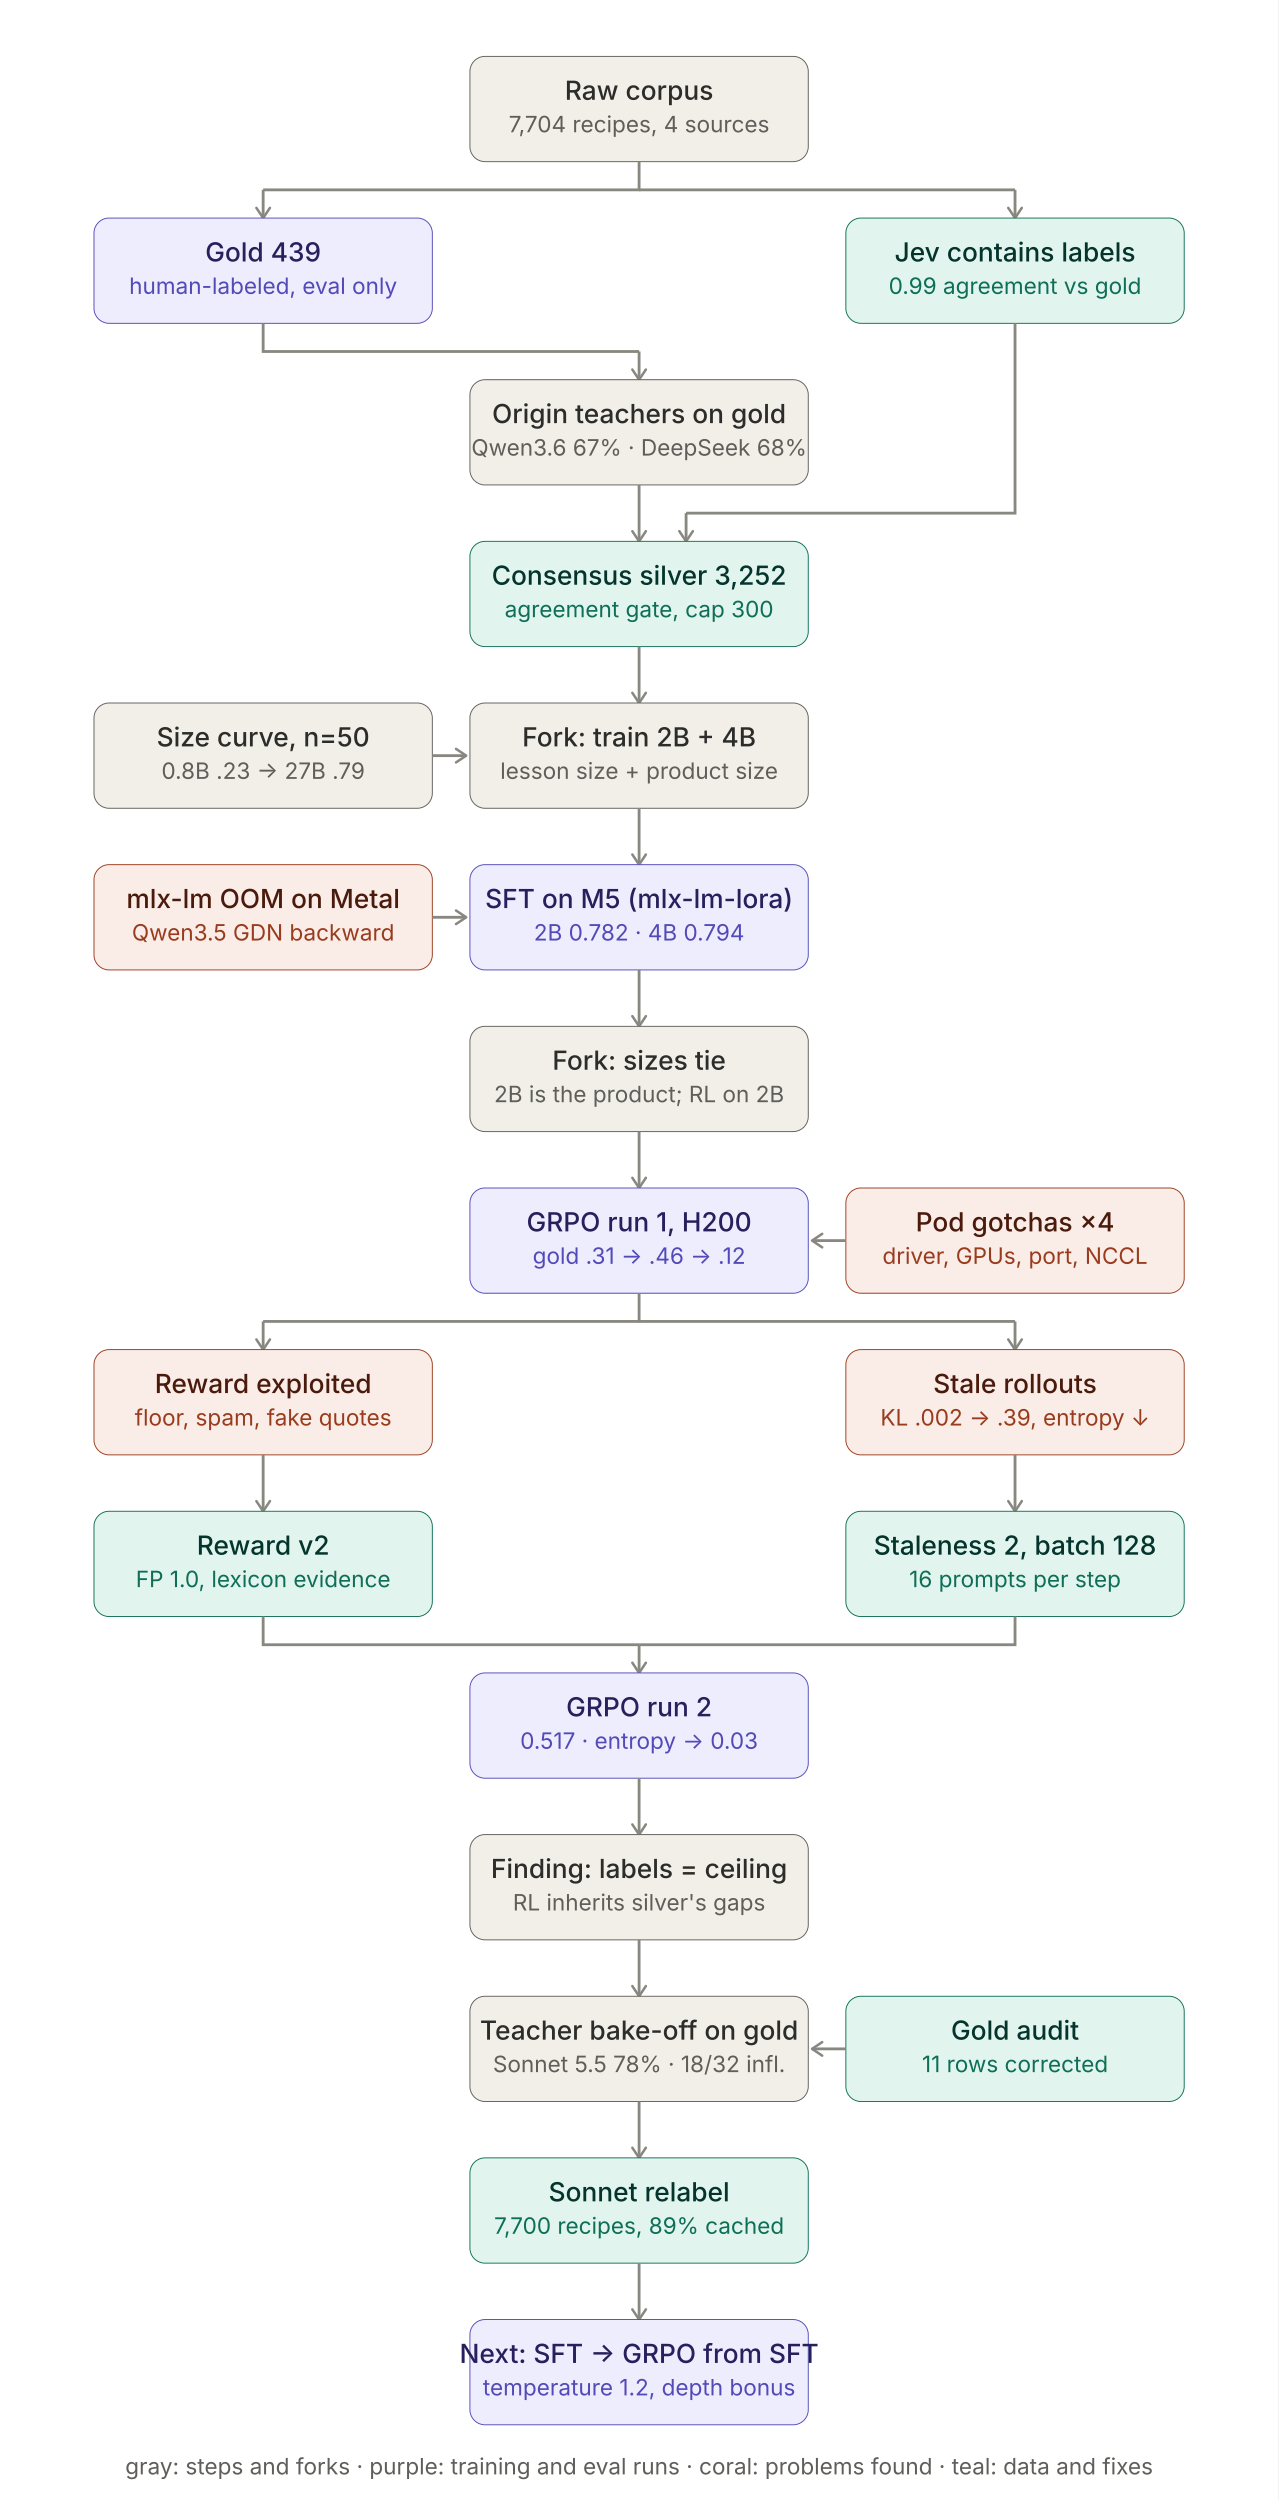
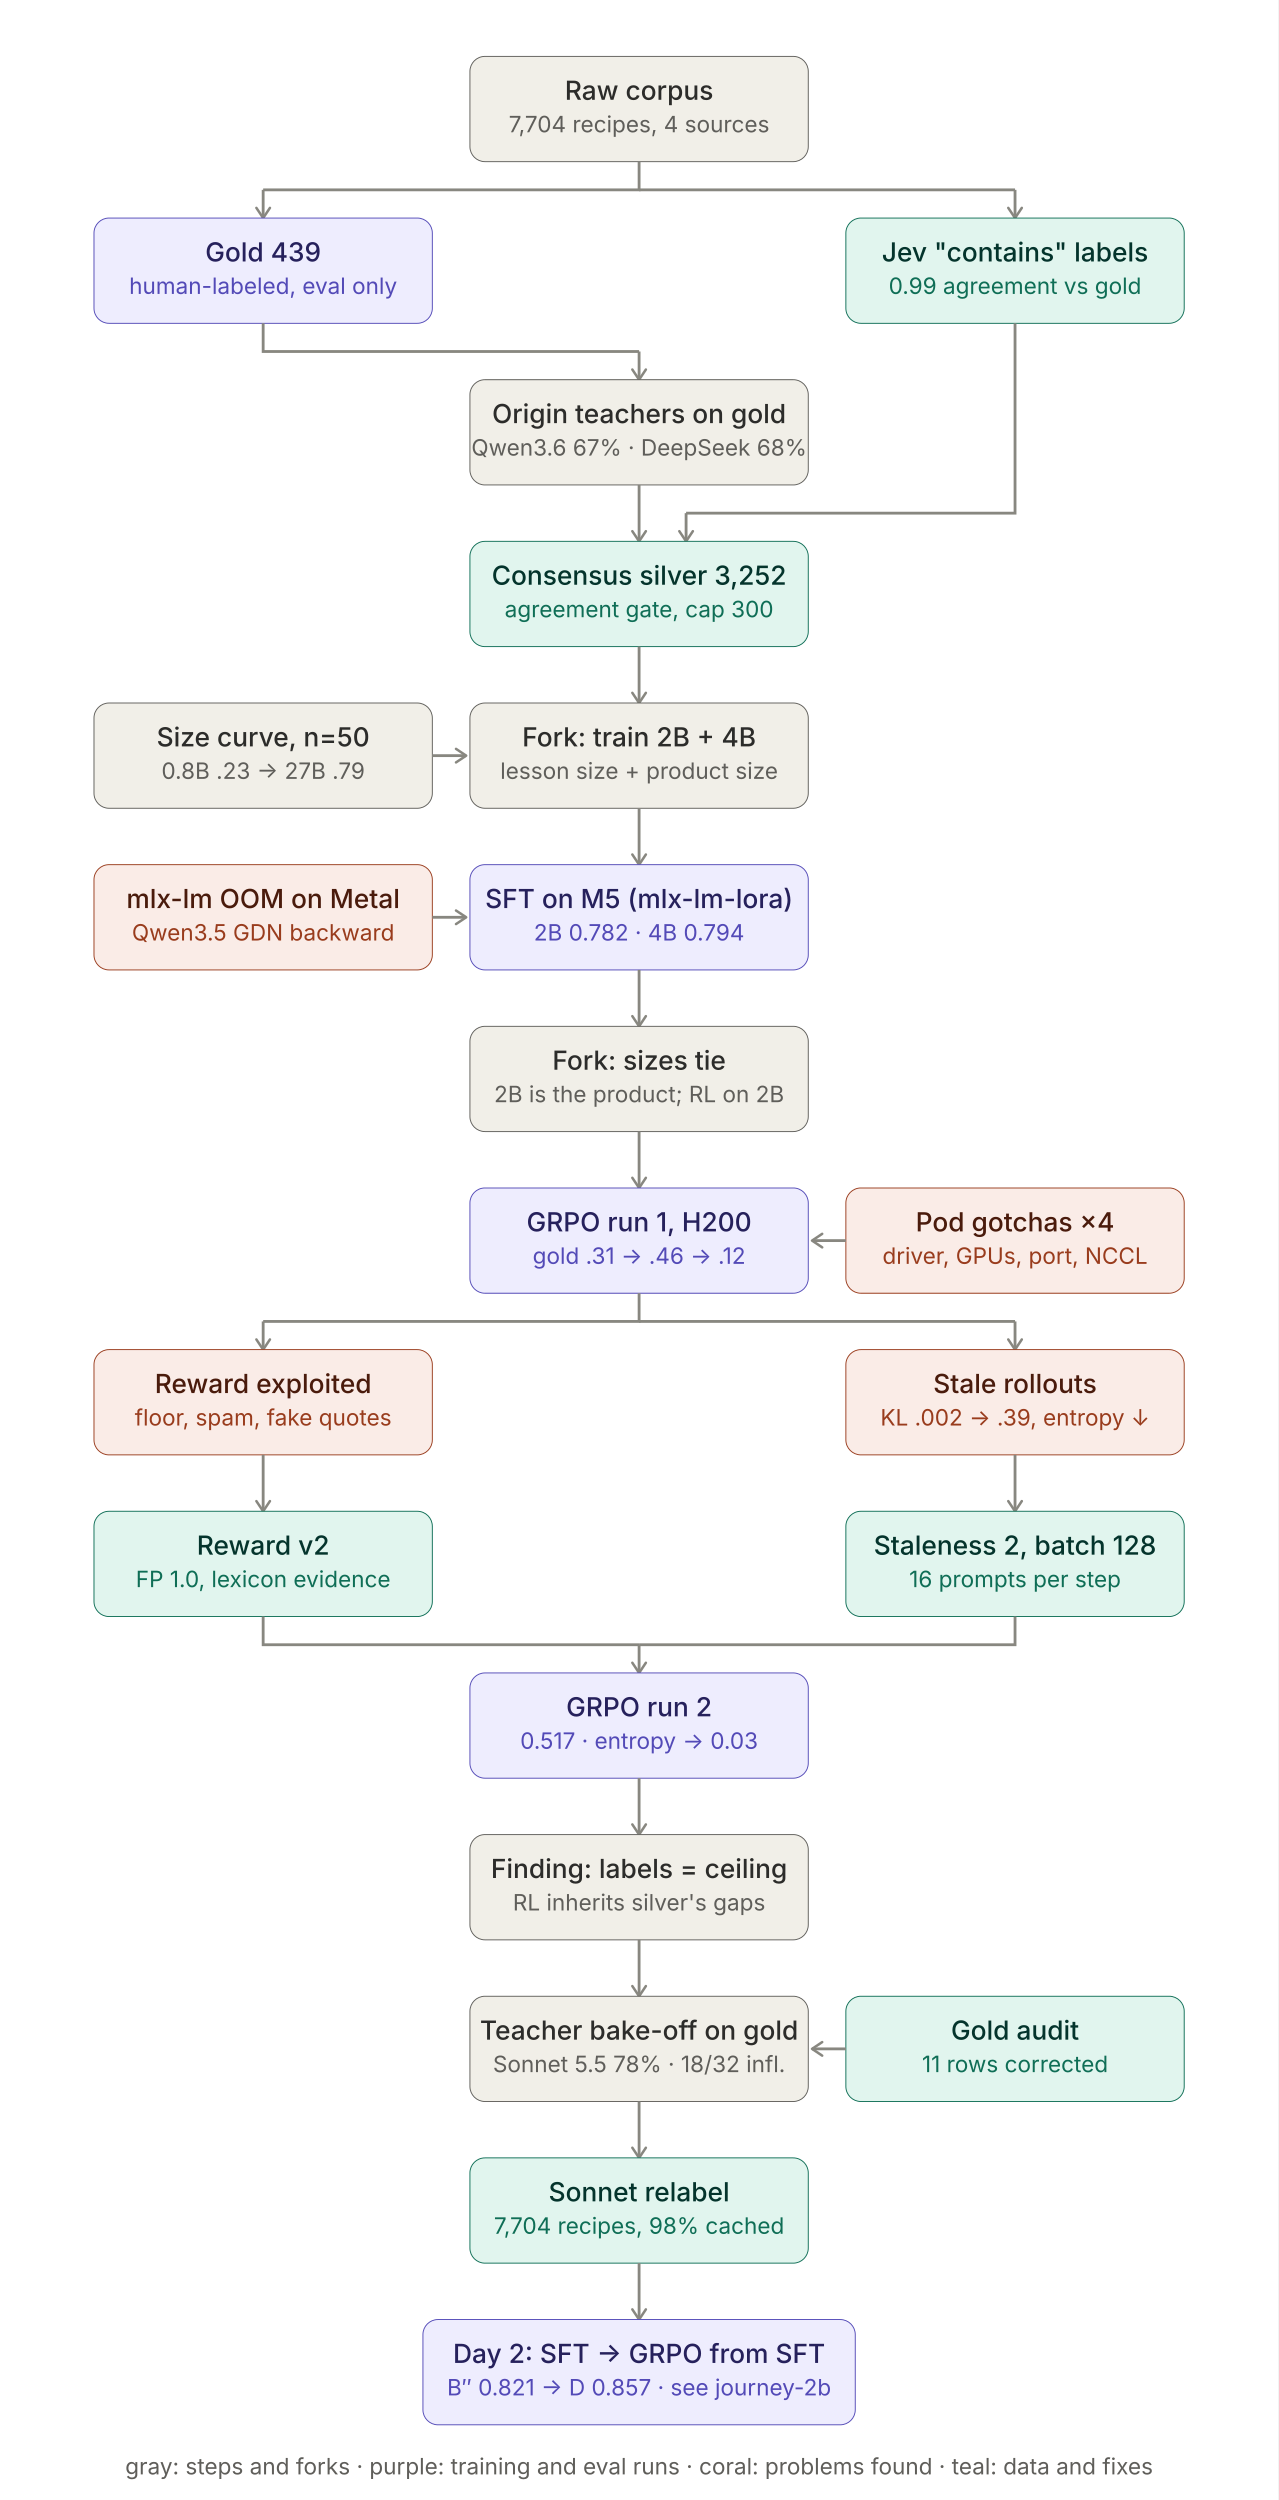
<svg xmlns="http://www.w3.org/2000/svg" width="680" height="1330" viewBox="0 0 680 1330" role="img">
  <rect width="680" height="1330" fill="#FFFFFF" />
  <defs>
    <marker id="arrow" viewBox="0 0 10 10" refX="8" refY="5" markerWidth="6" markerHeight="6" orient="auto-start-reverse">
      <path d="M2 1L8 5L2 9" fill="none" stroke="#888780" stroke-width="1.5" stroke-linecap="round" stroke-linejoin="round" />
    </marker>
  </defs>
  <g>
    <rect fill="#F1EFE8" stroke="#5F5E5A" x="250" y="30" width="180" height="56" rx="8" stroke-width="0.5" />
    <text style="font:500 14px -apple-system,Inter,Helvetica,Arial,sans-serif;fill:#2C2C2A" x="340" y="48" text-anchor="middle" dominant-baseline="central">Raw corpus</text>
    <text style="font:400 12px -apple-system,Inter,Helvetica,Arial,sans-serif;fill:#5F5E5A" x="340" y="66" text-anchor="middle" dominant-baseline="central">7,704 recipes, 4 sources</text>
  </g>
  <path d="M340 86 L340 101 L140 101" fill="none" stroke="#888780" stroke-width="1.5" />
  <line x1="140" y1="101" x2="140" y2="116" stroke="#888780" stroke-width="1.5" marker-end="url(#arrow)" />
  <path d="M340 101 L540 101" fill="none" stroke="#888780" stroke-width="1.5" />
  <line x1="540" y1="101" x2="540" y2="116" stroke="#888780" stroke-width="1.5" marker-end="url(#arrow)" />
  <g>
    <rect fill="#EEEDFE" stroke="#534AB7" x="50" y="116" width="180" height="56" rx="8" stroke-width="0.5" />
    <text style="font:500 14px -apple-system,Inter,Helvetica,Arial,sans-serif;fill:#26215C" x="140" y="134" text-anchor="middle" dominant-baseline="central">Gold 439</text>
    <text style="font:400 12px -apple-system,Inter,Helvetica,Arial,sans-serif;fill:#534AB7" x="140" y="152" text-anchor="middle" dominant-baseline="central">human-labeled, eval only</text>
  </g>
  <g>
    <rect fill="#E1F5EE" stroke="#0F6E56" x="450" y="116" width="180" height="56" rx="8" stroke-width="0.5" />
-     <text style="font:500 14px -apple-system,Inter,Helvetica,Arial,sans-serif;fill:#04342C" x="540" y="134" text-anchor="middle" dominant-baseline="central">Jev contains labels</text>
+     <text style="font:500 14px -apple-system,Inter,Helvetica,Arial,sans-serif;fill:#04342C" x="540" y="134" text-anchor="middle" dominant-baseline="central">Jev "contains" labels</text>
    <text style="font:400 12px -apple-system,Inter,Helvetica,Arial,sans-serif;fill:#0F6E56" x="540" y="152" text-anchor="middle" dominant-baseline="central">0.99 agreement vs gold</text>
  </g>
  <path d="M140 172 L140 187 L340 187" fill="none" stroke="#888780" stroke-width="1.5" />
  <line x1="340" y1="187" x2="340" y2="202" stroke="#888780" stroke-width="1.5" marker-end="url(#arrow)" />
  <g>
    <rect fill="#F1EFE8" stroke="#5F5E5A" x="250" y="202" width="180" height="56" rx="8" stroke-width="0.5" />
    <text style="font:500 14px -apple-system,Inter,Helvetica,Arial,sans-serif;fill:#2C2C2A" x="340" y="220" text-anchor="middle" dominant-baseline="central">Origin teachers on gold</text>
    <text style="font:400 12px -apple-system,Inter,Helvetica,Arial,sans-serif;fill:#5F5E5A" x="340" y="238" text-anchor="middle" dominant-baseline="central">Qwen3.6 67% · DeepSeek 68%</text>
  </g>
  <line x1="340" y1="258" x2="340" y2="288" stroke="#888780" stroke-width="1.5" marker-end="url(#arrow)" />
  <path d="M540 172 L540 273 L365 273" fill="none" stroke="#888780" stroke-width="1.5" />
  <line x1="365" y1="273" x2="365" y2="288" stroke="#888780" stroke-width="1.5" marker-end="url(#arrow)" />
  <g>
    <rect fill="#E1F5EE" stroke="#0F6E56" x="250" y="288" width="180" height="56" rx="8" stroke-width="0.5" />
    <text style="font:500 14px -apple-system,Inter,Helvetica,Arial,sans-serif;fill:#04342C" x="340" y="306" text-anchor="middle" dominant-baseline="central">Consensus silver 3,252</text>
    <text style="font:400 12px -apple-system,Inter,Helvetica,Arial,sans-serif;fill:#0F6E56" x="340" y="324" text-anchor="middle" dominant-baseline="central">agreement gate, cap 300</text>
  </g>
  <line x1="340" y1="344" x2="340" y2="374" stroke="#888780" stroke-width="1.5" marker-end="url(#arrow)" />
  <g>
    <rect fill="#F1EFE8" stroke="#5F5E5A" x="50" y="374" width="180" height="56" rx="8" stroke-width="0.5" />
    <text style="font:500 14px -apple-system,Inter,Helvetica,Arial,sans-serif;fill:#2C2C2A" x="140" y="392" text-anchor="middle" dominant-baseline="central">Size curve, n=50</text>
    <text style="font:400 12px -apple-system,Inter,Helvetica,Arial,sans-serif;fill:#5F5E5A" x="140" y="410" text-anchor="middle" dominant-baseline="central">0.8B .23 → 27B .79</text>
  </g>
  <line x1="230" y1="402" x2="248" y2="402" stroke="#888780" stroke-width="1.5" marker-end="url(#arrow)" />
  <g>
    <rect fill="#F1EFE8" stroke="#5F5E5A" x="250" y="374" width="180" height="56" rx="8" stroke-width="0.5" />
    <text style="font:500 14px -apple-system,Inter,Helvetica,Arial,sans-serif;fill:#2C2C2A" x="340" y="392" text-anchor="middle" dominant-baseline="central">Fork: train 2B + 4B</text>
    <text style="font:400 12px -apple-system,Inter,Helvetica,Arial,sans-serif;fill:#5F5E5A" x="340" y="410" text-anchor="middle" dominant-baseline="central">lesson size + product size</text>
  </g>
  <line x1="340" y1="430" x2="340" y2="460" stroke="#888780" stroke-width="1.5" marker-end="url(#arrow)" />
  <g>
    <rect fill="#FAECE7" stroke="#993C1D" x="50" y="460" width="180" height="56" rx="8" stroke-width="0.5" />
    <text style="font:500 14px -apple-system,Inter,Helvetica,Arial,sans-serif;fill:#4A1B0C" x="140" y="478" text-anchor="middle" dominant-baseline="central">mlx-lm OOM on Metal</text>
    <text style="font:400 12px -apple-system,Inter,Helvetica,Arial,sans-serif;fill:#993C1D" x="140" y="496" text-anchor="middle" dominant-baseline="central">Qwen3.5 GDN backward</text>
  </g>
  <line x1="230" y1="488" x2="248" y2="488" stroke="#888780" stroke-width="1.5" marker-end="url(#arrow)" />
  <g>
    <rect fill="#EEEDFE" stroke="#534AB7" x="250" y="460" width="180" height="56" rx="8" stroke-width="0.5" />
    <text style="font:500 14px -apple-system,Inter,Helvetica,Arial,sans-serif;fill:#26215C" x="340" y="478" text-anchor="middle" dominant-baseline="central">SFT on M5 (mlx-lm-lora)</text>
    <text style="font:400 12px -apple-system,Inter,Helvetica,Arial,sans-serif;fill:#534AB7" x="340" y="496" text-anchor="middle" dominant-baseline="central">2B 0.782 · 4B 0.794</text>
  </g>
  <line x1="340" y1="516" x2="340" y2="546" stroke="#888780" stroke-width="1.5" marker-end="url(#arrow)" />
  <g>
    <rect fill="#F1EFE8" stroke="#5F5E5A" x="250" y="546" width="180" height="56" rx="8" stroke-width="0.5" />
    <text style="font:500 14px -apple-system,Inter,Helvetica,Arial,sans-serif;fill:#2C2C2A" x="340" y="564" text-anchor="middle" dominant-baseline="central">Fork: sizes tie</text>
    <text style="font:400 12px -apple-system,Inter,Helvetica,Arial,sans-serif;fill:#5F5E5A" x="340" y="582" text-anchor="middle" dominant-baseline="central">2B is the product; RL on 2B</text>
  </g>
  <line x1="340" y1="602" x2="340" y2="632" stroke="#888780" stroke-width="1.5" marker-end="url(#arrow)" />
  <g>
    <rect fill="#FAECE7" stroke="#993C1D" x="450" y="632" width="180" height="56" rx="8" stroke-width="0.5" />
    <text style="font:500 14px -apple-system,Inter,Helvetica,Arial,sans-serif;fill:#4A1B0C" x="540" y="650" text-anchor="middle" dominant-baseline="central">Pod gotchas ×4</text>
    <text style="font:400 12px -apple-system,Inter,Helvetica,Arial,sans-serif;fill:#993C1D" x="540" y="668" text-anchor="middle" dominant-baseline="central">driver, GPUs, port, NCCL</text>
  </g>
  <line x1="450" y1="660" x2="432" y2="660" stroke="#888780" stroke-width="1.5" marker-end="url(#arrow)" />
  <g>
    <rect fill="#EEEDFE" stroke="#534AB7" x="250" y="632" width="180" height="56" rx="8" stroke-width="0.5" />
    <text style="font:500 14px -apple-system,Inter,Helvetica,Arial,sans-serif;fill:#26215C" x="340" y="650" text-anchor="middle" dominant-baseline="central">GRPO run 1, H200</text>
    <text style="font:400 12px -apple-system,Inter,Helvetica,Arial,sans-serif;fill:#534AB7" x="340" y="668" text-anchor="middle" dominant-baseline="central">gold .31 → .46 → .12</text>
  </g>
  <path d="M340 688 L340 703 L140 703" fill="none" stroke="#888780" stroke-width="1.5" />
  <line x1="140" y1="703" x2="140" y2="718" stroke="#888780" stroke-width="1.5" marker-end="url(#arrow)" />
  <path d="M340 703 L540 703" fill="none" stroke="#888780" stroke-width="1.5" />
  <line x1="540" y1="703" x2="540" y2="718" stroke="#888780" stroke-width="1.5" marker-end="url(#arrow)" />
  <g>
    <rect fill="#FAECE7" stroke="#993C1D" x="50" y="718" width="180" height="56" rx="8" stroke-width="0.5" />
    <text style="font:500 14px -apple-system,Inter,Helvetica,Arial,sans-serif;fill:#4A1B0C" x="140" y="736" text-anchor="middle" dominant-baseline="central">Reward exploited</text>
    <text style="font:400 12px -apple-system,Inter,Helvetica,Arial,sans-serif;fill:#993C1D" x="140" y="754" text-anchor="middle" dominant-baseline="central">floor, spam, fake quotes</text>
  </g>
  <g>
    <rect fill="#FAECE7" stroke="#993C1D" x="450" y="718" width="180" height="56" rx="8" stroke-width="0.5" />
    <text style="font:500 14px -apple-system,Inter,Helvetica,Arial,sans-serif;fill:#4A1B0C" x="540" y="736" text-anchor="middle" dominant-baseline="central">Stale rollouts</text>
    <text style="font:400 12px -apple-system,Inter,Helvetica,Arial,sans-serif;fill:#993C1D" x="540" y="754" text-anchor="middle" dominant-baseline="central">KL .002 → .39, entropy ↓</text>
  </g>
  <line x1="140" y1="774" x2="140" y2="804" stroke="#888780" stroke-width="1.5" marker-end="url(#arrow)" />
  <line x1="540" y1="774" x2="540" y2="804" stroke="#888780" stroke-width="1.5" marker-end="url(#arrow)" />
  <g>
    <rect fill="#E1F5EE" stroke="#0F6E56" x="50" y="804" width="180" height="56" rx="8" stroke-width="0.5" />
    <text style="font:500 14px -apple-system,Inter,Helvetica,Arial,sans-serif;fill:#04342C" x="140" y="822" text-anchor="middle" dominant-baseline="central">Reward v2</text>
    <text style="font:400 12px -apple-system,Inter,Helvetica,Arial,sans-serif;fill:#0F6E56" x="140" y="840" text-anchor="middle" dominant-baseline="central">FP 1.0, lexicon evidence</text>
  </g>
  <g>
    <rect fill="#E1F5EE" stroke="#0F6E56" x="450" y="804" width="180" height="56" rx="8" stroke-width="0.5" />
    <text style="font:500 14px -apple-system,Inter,Helvetica,Arial,sans-serif;fill:#04342C" x="540" y="822" text-anchor="middle" dominant-baseline="central">Staleness 2, batch 128</text>
    <text style="font:400 12px -apple-system,Inter,Helvetica,Arial,sans-serif;fill:#0F6E56" x="540" y="840" text-anchor="middle" dominant-baseline="central">16 prompts per step</text>
  </g>
  <path d="M140 860 L140 875 L340 875" fill="none" stroke="#888780" stroke-width="1.5" />
  <path d="M540 860 L540 875 L340 875" fill="none" stroke="#888780" stroke-width="1.5" />
  <line x1="340" y1="875" x2="340" y2="890" stroke="#888780" stroke-width="1.5" marker-end="url(#arrow)" />
  <g>
    <rect fill="#EEEDFE" stroke="#534AB7" x="250" y="890" width="180" height="56" rx="8" stroke-width="0.5" />
    <text style="font:500 14px -apple-system,Inter,Helvetica,Arial,sans-serif;fill:#26215C" x="340" y="908" text-anchor="middle" dominant-baseline="central">GRPO run 2</text>
    <text style="font:400 12px -apple-system,Inter,Helvetica,Arial,sans-serif;fill:#534AB7" x="340" y="926" text-anchor="middle" dominant-baseline="central">0.517 · entropy → 0.03</text>
  </g>
  <line x1="340" y1="946" x2="340" y2="976" stroke="#888780" stroke-width="1.5" marker-end="url(#arrow)" />
  <g>
    <rect fill="#F1EFE8" stroke="#5F5E5A" x="250" y="976" width="180" height="56" rx="8" stroke-width="0.5" />
    <text style="font:500 14px -apple-system,Inter,Helvetica,Arial,sans-serif;fill:#2C2C2A" x="340" y="994" text-anchor="middle" dominant-baseline="central">Finding: labels = ceiling</text>
    <text style="font:400 12px -apple-system,Inter,Helvetica,Arial,sans-serif;fill:#5F5E5A" x="340" y="1012" text-anchor="middle" dominant-baseline="central">RL inherits silver's gaps</text>
  </g>
  <line x1="340" y1="1032" x2="340" y2="1062" stroke="#888780" stroke-width="1.5" marker-end="url(#arrow)" />
  <g>
    <rect fill="#E1F5EE" stroke="#0F6E56" x="450" y="1062" width="180" height="56" rx="8" stroke-width="0.5" />
    <text style="font:500 14px -apple-system,Inter,Helvetica,Arial,sans-serif;fill:#04342C" x="540" y="1080" text-anchor="middle" dominant-baseline="central">Gold audit</text>
    <text style="font:400 12px -apple-system,Inter,Helvetica,Arial,sans-serif;fill:#0F6E56" x="540" y="1098" text-anchor="middle" dominant-baseline="central">11 rows corrected</text>
  </g>
  <line x1="450" y1="1090" x2="432" y2="1090" stroke="#888780" stroke-width="1.5" marker-end="url(#arrow)" />
  <g>
    <rect fill="#F1EFE8" stroke="#5F5E5A" x="250" y="1062" width="180" height="56" rx="8" stroke-width="0.5" />
    <text style="font:500 14px -apple-system,Inter,Helvetica,Arial,sans-serif;fill:#2C2C2A" x="340" y="1080" text-anchor="middle" dominant-baseline="central">Teacher bake-off on gold</text>
    <text style="font:400 12px -apple-system,Inter,Helvetica,Arial,sans-serif;fill:#5F5E5A" x="340" y="1098" text-anchor="middle" dominant-baseline="central">Sonnet 5.5 78% · 18/32 infl.</text>
  </g>
  <line x1="340" y1="1118" x2="340" y2="1148" stroke="#888780" stroke-width="1.5" marker-end="url(#arrow)" />
  <g>
    <rect fill="#E1F5EE" stroke="#0F6E56" x="250" y="1148" width="180" height="56" rx="8" stroke-width="0.5" />
    <text style="font:500 14px -apple-system,Inter,Helvetica,Arial,sans-serif;fill:#04342C" x="340" y="1166" text-anchor="middle" dominant-baseline="central">Sonnet relabel</text>
-     <text style="font:400 12px -apple-system,Inter,Helvetica,Arial,sans-serif;fill:#0F6E56" x="340" y="1184" text-anchor="middle" dominant-baseline="central">7,700 recipes, 89% cached</text>
+     <text style="font:400 12px -apple-system,Inter,Helvetica,Arial,sans-serif;fill:#0F6E56" x="340" y="1184" text-anchor="middle" dominant-baseline="central">7,704 recipes, 98% cached</text>
  </g>
  <line x1="340" y1="1204" x2="340" y2="1234" stroke="#888780" stroke-width="1.5" marker-end="url(#arrow)" />
  <g>
-     <rect fill="#EEEDFE" stroke="#534AB7" x="250" y="1234" width="180" height="56" rx="8" stroke-width="0.5" />
-     <text style="font:500 14px -apple-system,Inter,Helvetica,Arial,sans-serif;fill:#26215C" x="340" y="1252" text-anchor="middle" dominant-baseline="central">Next: SFT → GRPO from SFT</text>
-     <text style="font:400 12px -apple-system,Inter,Helvetica,Arial,sans-serif;fill:#534AB7" x="340" y="1270" text-anchor="middle" dominant-baseline="central">temperature 1.2, depth bonus</text>
+     <rect fill="#EEEDFE" stroke="#534AB7" x="225" y="1234" width="230" height="56" rx="8" stroke-width="0.5" />
+     <text style="font:500 14px -apple-system,Inter,Helvetica,Arial,sans-serif;fill:#26215C" x="340" y="1252" text-anchor="middle" dominant-baseline="central">Day 2: SFT → GRPO from SFT</text>
+     <text style="font:400 12px -apple-system,Inter,Helvetica,Arial,sans-serif;fill:#534AB7" x="340" y="1270" text-anchor="middle" dominant-baseline="central">B″ 0.821 → D 0.857 · see journey-2b</text>
  </g>
  <text style="font:400 12px -apple-system,Inter,Helvetica,Arial,sans-serif;fill:#5F5E5A" x="340" y="1312" text-anchor="middle" dominant-baseline="central">gray: steps and forks · purple: training and eval runs · coral: problems found · teal: data and fixes</text>
</svg>
